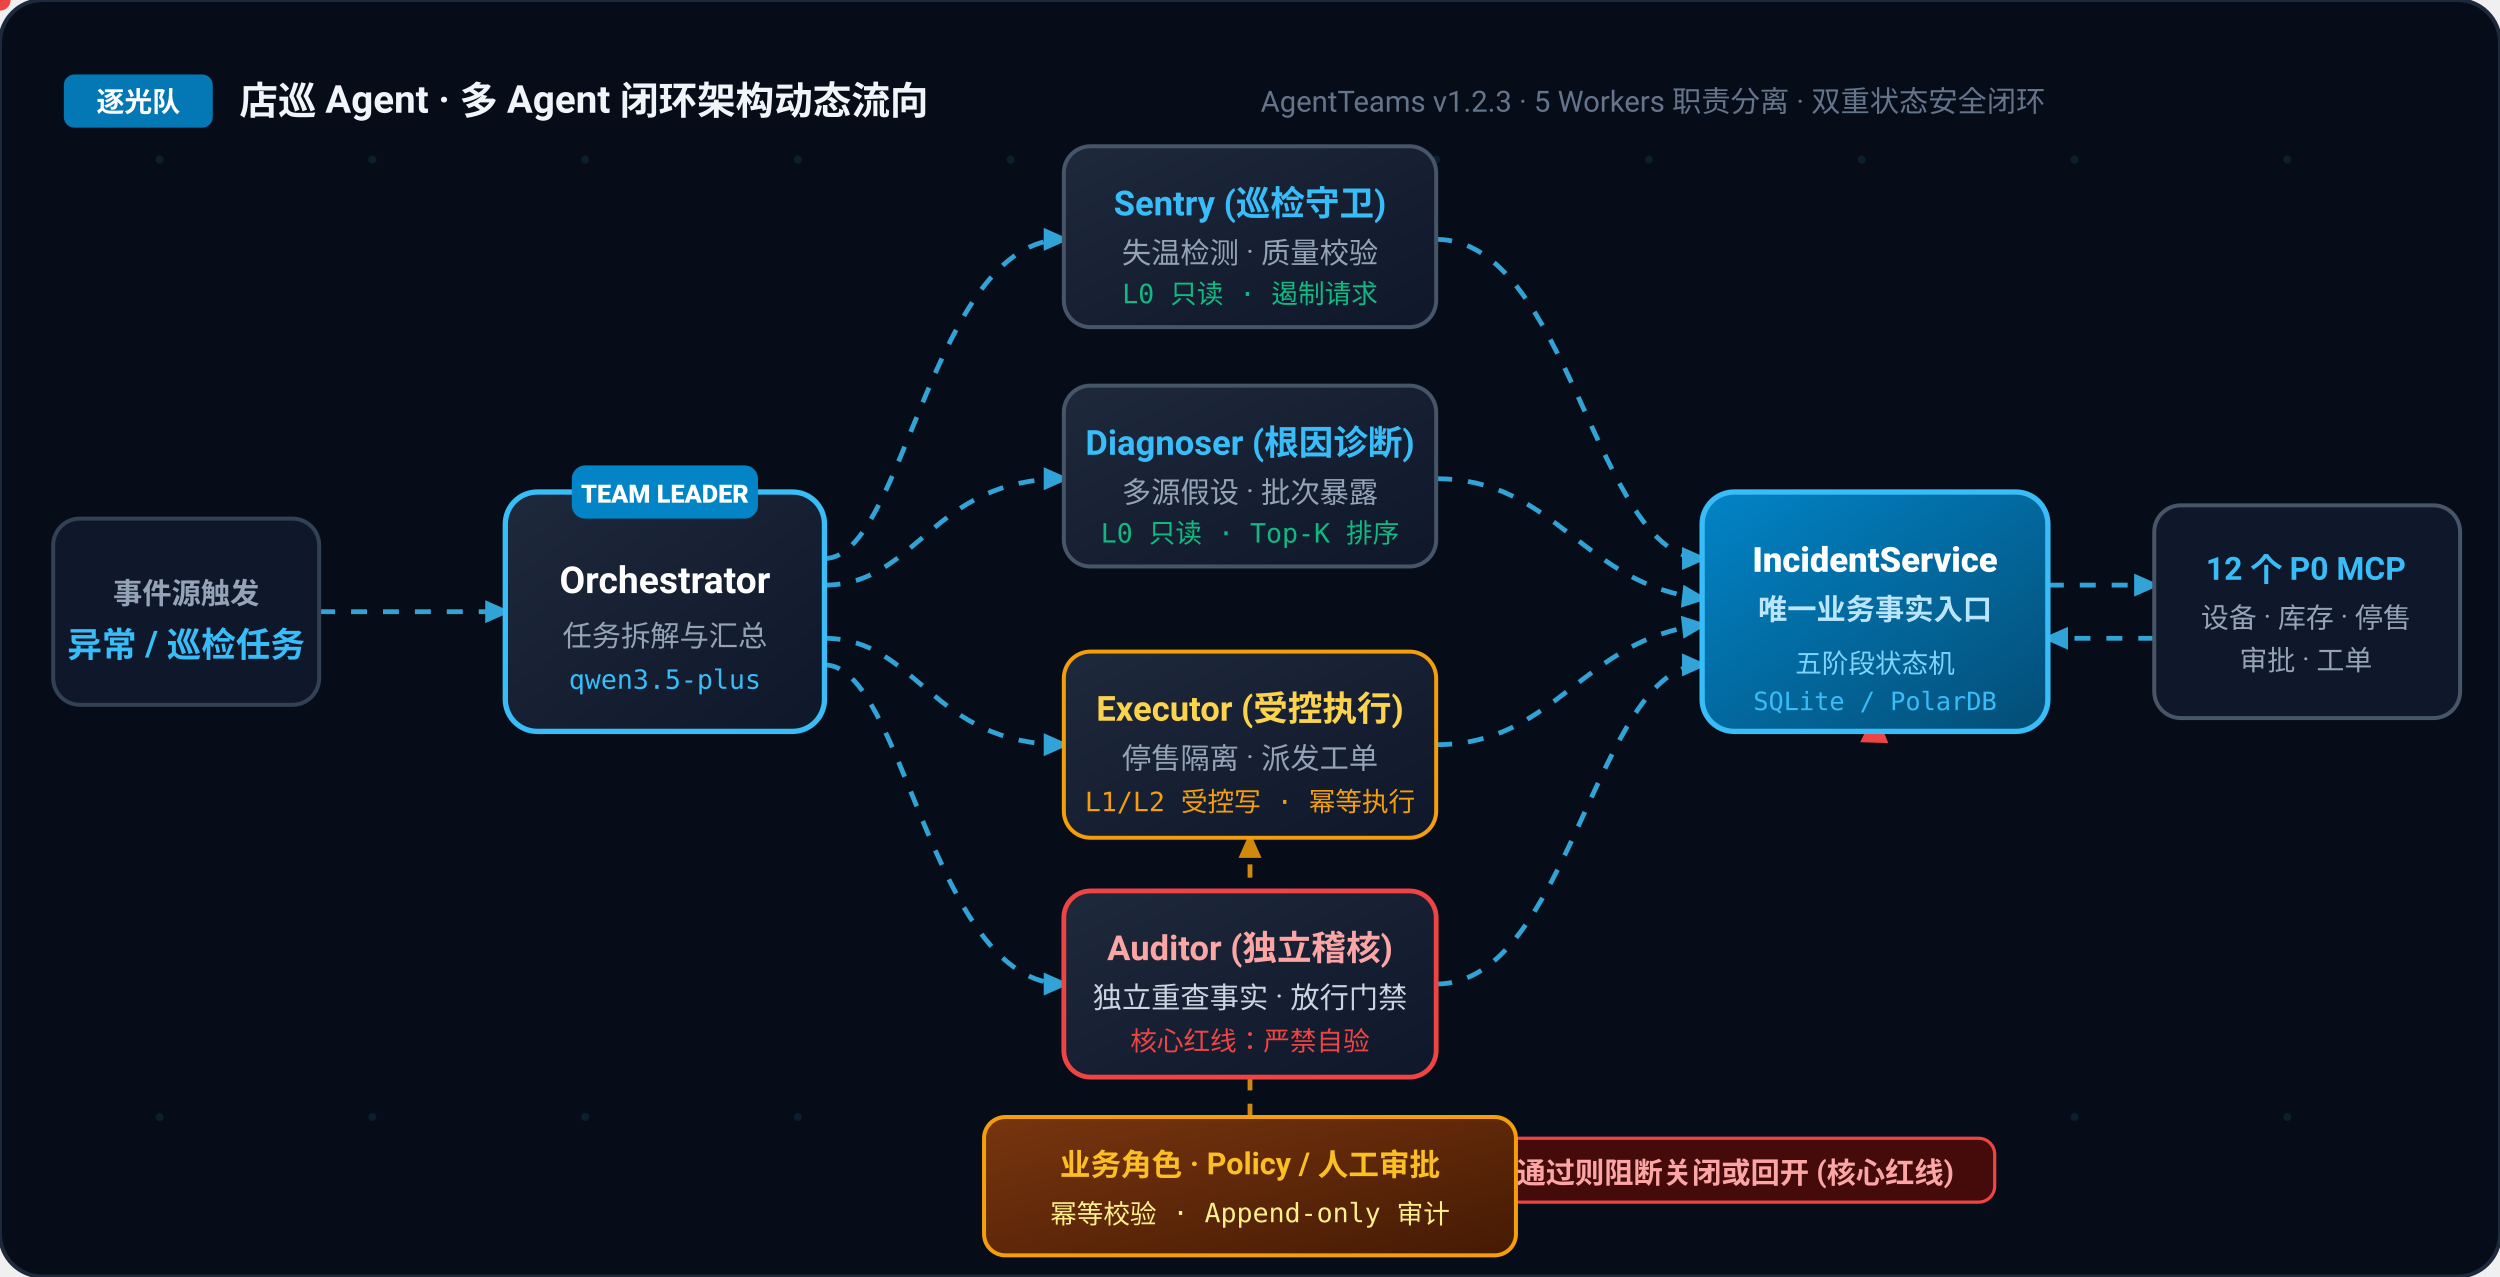
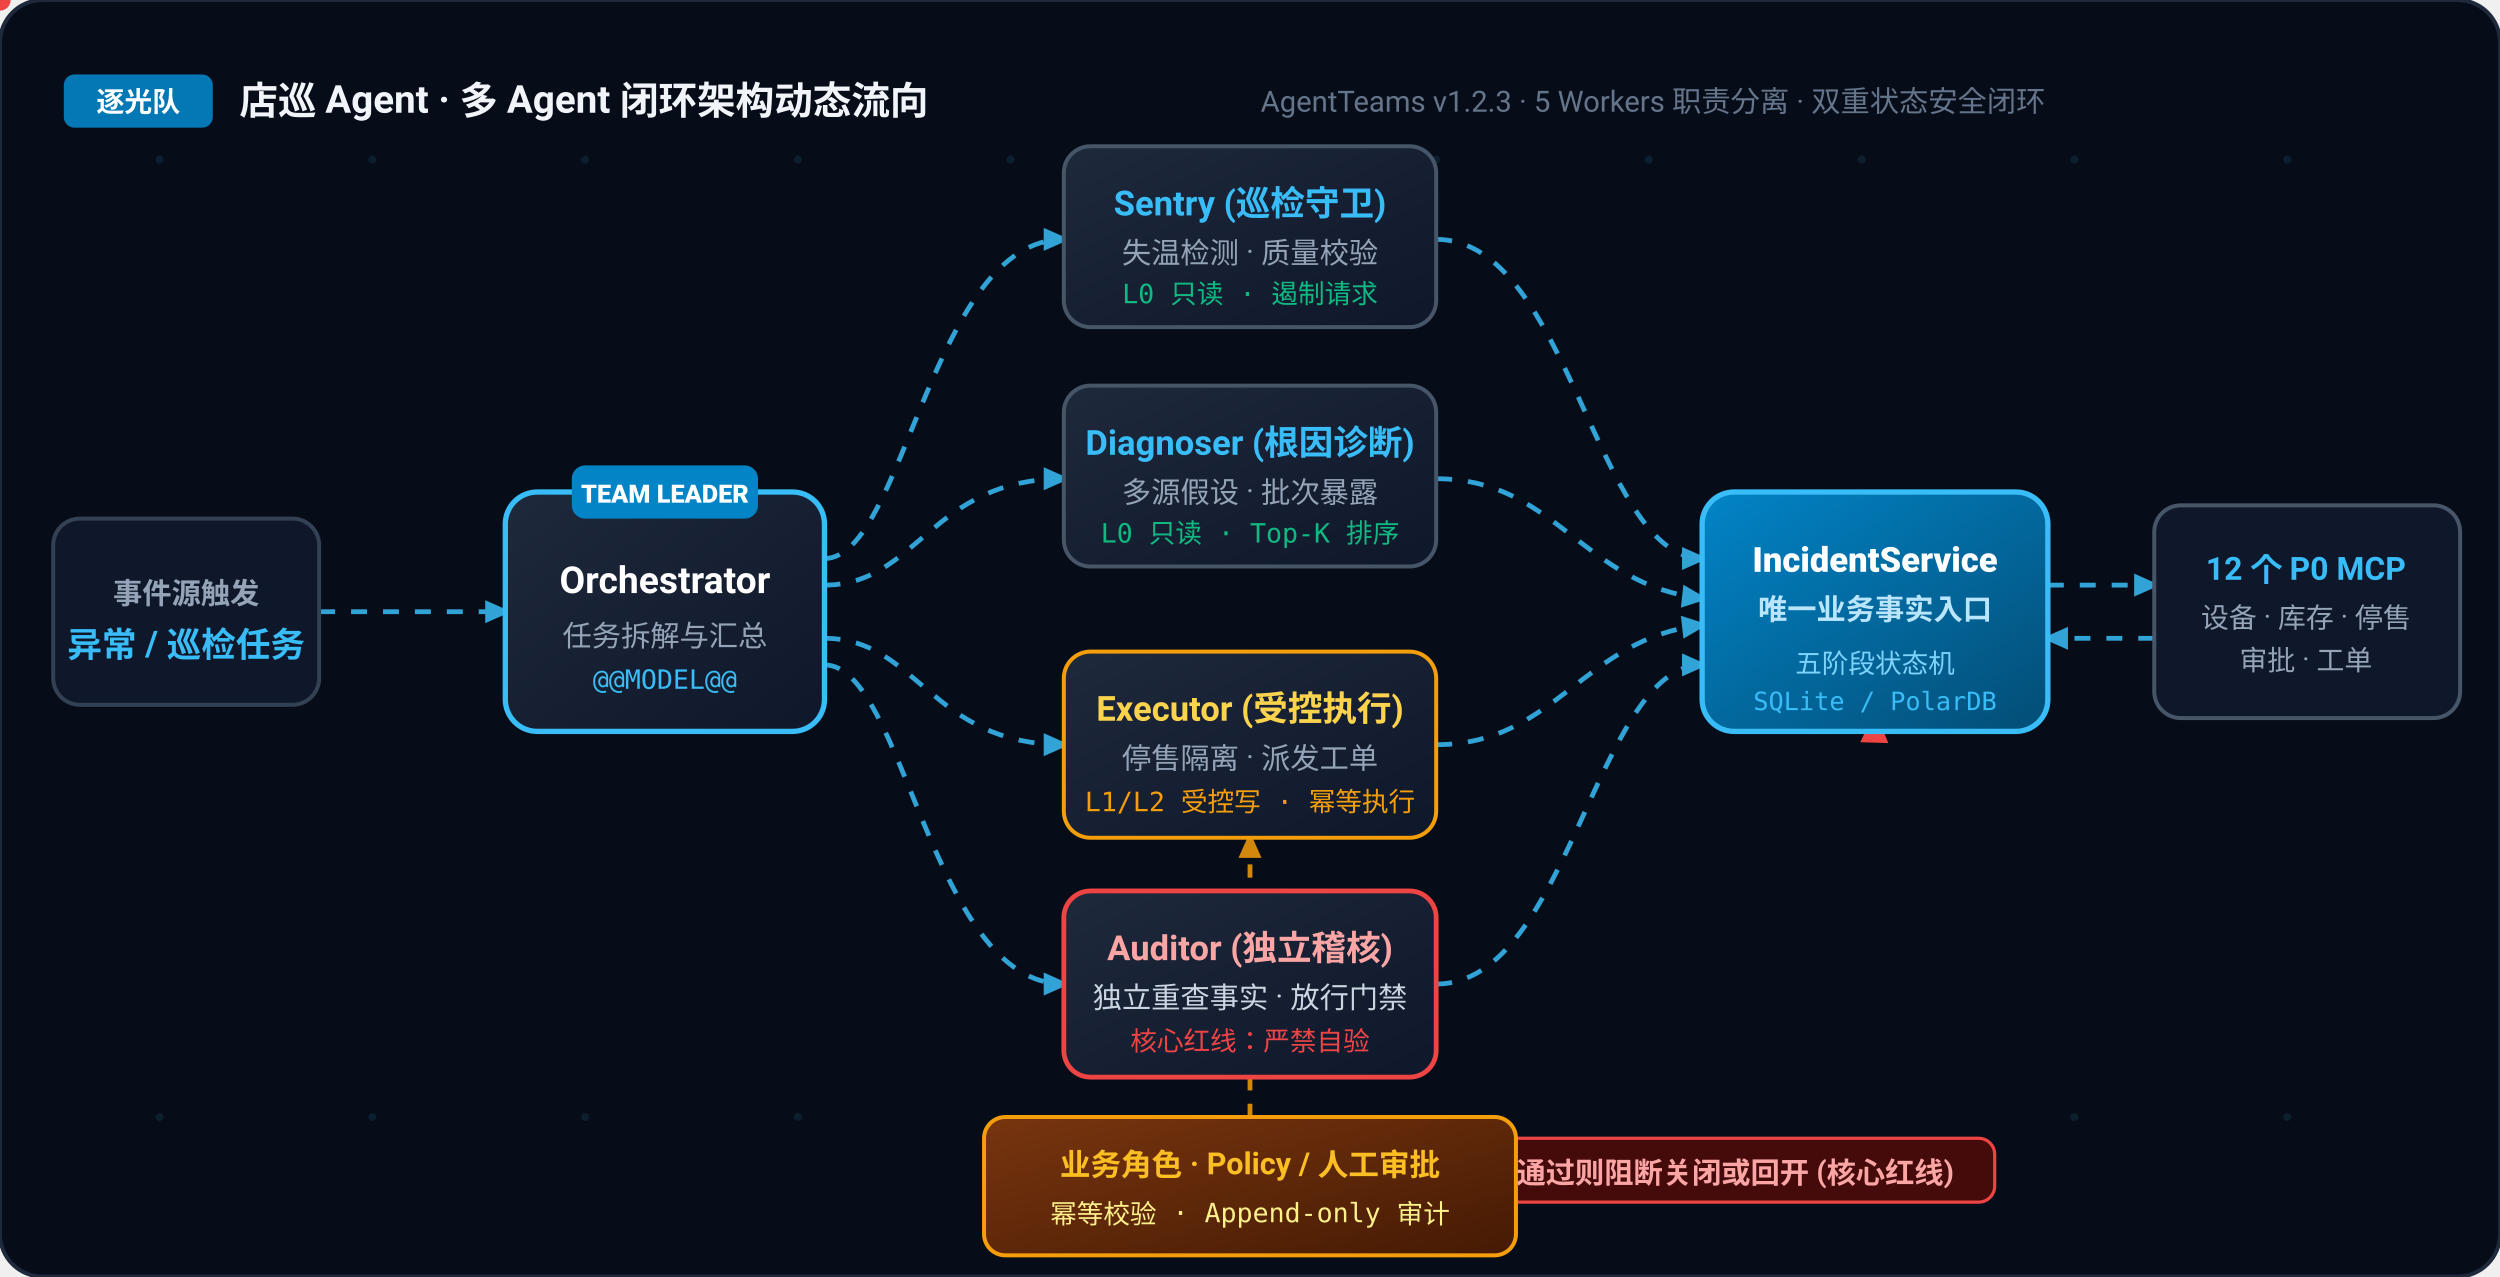
<svg xmlns="http://www.w3.org/2000/svg" viewBox="0 0 940 480" width="100%" height="100%">
  <defs>
    <style>
      @keyframes dashMove {
        from { stroke-dashoffset: 24; }
        to { stroke-dashoffset: 0; }
      }
      @keyframes redlineDash {
        from { stroke-dashoffset: 24; }
        to { stroke-dashoffset: 0; }
      }
      @keyframes redlineGlow {
        0%, 100% { stroke: #ef4444; filter: drop-shadow(0 0 3px #ef4444); }
        50% { stroke: #f87171; filter: drop-shadow(0 0 10px #ef4444); }
      }
      @keyframes nodeGlow {
        0%, 100% { filter: drop-shadow(0 0 4px rgba(56, 189, 248, 0.3)); }
        50% { filter: drop-shadow(0 0 10px rgba(56, 189, 248, 0.7)); }
      }
      .bg-rect { fill: #070d18; }
      .flow-cyan {
        stroke: #38bdf8;
        stroke-width: 1.8;
        stroke-dasharray: 6, 6;
        animation: dashMove 1.2s linear infinite;
        opacity: 0.85;
      }
      .flow-amber {
        stroke: #f59e0b;
        stroke-width: 1.8;
        stroke-dasharray: 5, 5;
        animation: dashMove 1.2s linear infinite;
        opacity: 0.85;
      }
      .flow-redline {
        stroke-width: 2.2;
        stroke-dasharray: 6, 4;
        animation: redlineDash 1s linear infinite, redlineGlow 2s ease-in-out infinite;
      }
      .card-orch {
        animation: nodeGlow 3s ease-in-out infinite;
      }
      .card-core {
        animation: nodeGlow 2.5s ease-in-out infinite;
      }
      text {
        font-family: -apple-system, BlinkMacSystemFont, "Segoe UI", Roboto, "Noto Sans SC", Helvetica, Arial, sans-serif;
      }
      .mono {
        font-family: "JetBrains Mono", "SF Mono", Menlo, Consolas, monospace;
      }
    </style>
    <linearGradient id="g-orch" x1="0" y1="0" x2="1" y2="1">
      <stop offset="0%" stop-color="#1e293b" />
      <stop offset="100%" stop-color="#0f172a" />
    </linearGradient>
    <linearGradient id="g-core" x1="0" y1="0" x2="1" y2="1">
      <stop offset="0%" stop-color="#0284c7" />
      <stop offset="100%" stop-color="#034d75" />
    </linearGradient>
    <linearGradient id="g-guard" x1="0" y1="0" x2="1" y2="1">
      <stop offset="0%" stop-color="#78350f" />
      <stop offset="100%" stop-color="#451a03" />
    </linearGradient>
    <linearGradient id="g-worker" x1="0" y1="0" x2="1" y2="1">
      <stop offset="0%" stop-color="#1e293b" />
      <stop offset="100%" stop-color="#0f172a" />
    </linearGradient>
    <marker id="m-cyan" viewBox="0 0 10 10" refX="7" refY="5" markerWidth="6" markerHeight="6" orient="auto">
      <path d="M 0 1 L 9 5 L 0 9 z" fill="#38bdf8" />
    </marker>
    <marker id="m-amber" viewBox="0 0 10 10" refX="7" refY="5" markerWidth="6" markerHeight="6" orient="auto">
      <path d="M 0 1 L 9 5 L 0 9 z" fill="#f59e0b" />
    </marker>
    <marker id="m-red" viewBox="0 0 10 10" refX="7" refY="5" markerWidth="6" markerHeight="6" orient="auto">
      <path d="M 0 1 L 9 5 L 0 9 z" fill="#ef4444" />
    </marker>
  </defs>
  <rect width="940" height="480" rx="16" class="bg-rect" stroke="#1e293b" stroke-width="1.5" />
  <g opacity="0.1" fill="#38bdf8">
    <circle cx="60" cy="60" r="1.5" />
    <circle cx="140" cy="60" r="1.5" />
    <circle cx="220" cy="60" r="1.5" />
    <circle cx="300" cy="60" r="1.5" />
    <circle cx="380" cy="60" r="1.5" />
    <circle cx="460" cy="60" r="1.5" />
    <circle cx="540" cy="60" r="1.5" />
    <circle cx="620" cy="60" r="1.5" />
    <circle cx="700" cy="60" r="1.5" />
    <circle cx="780" cy="60" r="1.5" />
    <circle cx="860" cy="60" r="1.5" />
    <circle cx="60" cy="420" r="1.5" />
    <circle cx="140" cy="420" r="1.5" />
    <circle cx="220" cy="420" r="1.5" />
    <circle cx="300" cy="420" r="1.5" />
    <circle cx="780" cy="420" r="1.5" />
    <circle cx="860" cy="420" r="1.5" />
  </g>
  <g transform="translate(24, 28)">
    <rect x="0" y="0" width="56" height="20" rx="4" fill="#0284c7" opacity="0.9" />
    <text x="28" y="14" fill="#ffffff" font-size="10.5" font-weight="800" text-anchor="middle">逐光队</text>
    <text x="66" y="15" fill="#f1f5f9" font-size="14.5" font-weight="700">店巡 Agent · 多 Agent 闭环架构动态流向</text>
    <text x="450" y="14" fill="#64748b" font-size="11">AgentTeams v1.2.3 · 5 Workers 职责分离 · 双重状态安全闭环</text>
  </g>
  <g id="paths">
    <path id="p-in-orch" d="M 120 230 L 190 230" fill="none" class="flow-cyan" marker-end="url(#m-cyan)" />
    <path id="p-orch-sen" d="M 310 210 C 340 210, 350 90, 400 90" fill="none" class="flow-cyan" marker-end="url(#m-cyan)" />
    <path id="p-orch-dia" d="M 310 220 C 345 220, 350 180, 400 180" fill="none" class="flow-cyan" marker-end="url(#m-cyan)" />
    <path id="p-orch-exe" d="M 310 240 C 345 240, 350 280, 400 280" fill="none" class="flow-cyan" marker-end="url(#m-cyan)" />
    <path id="p-orch-aud" d="M 310 250 C 340 250, 350 370, 400 370" fill="none" class="flow-cyan" marker-end="url(#m-cyan)" />
    <path id="p-sen-core" d="M 540 90 C 590 90, 600 210, 640 210" fill="none" class="flow-cyan" marker-end="url(#m-cyan)" />
    <path id="p-dia-core" d="M 540 180 C 585 180, 595 220, 640 225" fill="none" class="flow-cyan" marker-end="url(#m-cyan)" />
    <path id="p-exe-core" d="M 540 280 C 585 280, 595 240, 640 235" fill="none" class="flow-cyan" marker-end="url(#m-cyan)" />
    <path id="p-aud-core" d="M 540 370 C 590 370, 600 250, 640 250" fill="none" class="flow-cyan" marker-end="url(#m-cyan)" />

     MCP --&gt;
    <path id="p-core-mcp" d="M 770 220 L 810 220" fill="none" class="flow-cyan" marker-end="url(#m-cyan)" />
    <path id="p-mcp-core" d="M 810 240 L 770 240" fill="none" class="flow-cyan" marker-end="url(#m-cyan)" />
    <path id="p-guard-exe" d="M 470 430 L 470 315" fill="none" class="flow-amber" marker-end="url(#m-amber)" />
    <path id="p-aud-block" d="M 470 395 C 470 435, 700 435, 705 270" fill="none" class="flow-redline" marker-end="url(#m-red)" />
  </g>
  <g id="particles">
    <circle r="3.5" fill="#38bdf8">
      <animateMotion dur="2.2s" repeatCount="indefinite" path="M 120 230 L 190 230" />
    </circle>
    <circle r="3.5" fill="#38bdf8">
      <animateMotion dur="2.8s" repeatCount="indefinite" path="M 310 210 C 340 210, 350 90, 400 90" />
    </circle>
    <circle r="3.5" fill="#38bdf8">
      <animateMotion dur="2.8s" begin="0.7s" repeatCount="indefinite" path="M 310 220 C 345 220, 350 180, 400 180" />
    </circle>
    <circle r="3.5" fill="#38bdf8">
      <animateMotion dur="2.8s" begin="1.4s" repeatCount="indefinite" path="M 310 240 C 345 240, 350 280, 400 280" />
    </circle>
    <circle r="3.5" fill="#38bdf8">
      <animateMotion dur="2.8s" begin="2.1s" repeatCount="indefinite" path="M 310 250 C 340 250, 350 370, 400 370" />
    </circle>
    <circle r="3.5" fill="#38bdf8">
      <animateMotion dur="2.6s" begin="0.3s" repeatCount="indefinite" path="M 540 90 C 590 90, 600 210, 640 210" />
    </circle>
    <circle r="3.5" fill="#38bdf8">
      <animateMotion dur="2.6s" begin="1.1s" repeatCount="indefinite" path="M 540 180 C 585 180, 595 220, 640 225" />
    </circle>
    <circle r="3.5" fill="#38bdf8">
      <animateMotion dur="2.6s" begin="1.8s" repeatCount="indefinite" path="M 540 280 C 585 280, 595 240, 640 235" />
    </circle>
    <circle r="3.5" fill="#38bdf8">
      <animateMotion dur="2.6s" begin="2.4s" repeatCount="indefinite" path="M 540 370 C 590 370, 600 250, 640 250" />
    </circle>

     MCP --&gt;
    <circle r="3.5" fill="#38bdf8">
      <animateMotion dur="2.0s" repeatCount="indefinite" path="M 770 220 L 810 220" />
    </circle>
    <circle r="3.5" fill="#7dd3fc">
      <animateMotion dur="2.0s" begin="1.0s" repeatCount="indefinite" path="M 810 240 L 770 240" />
    </circle>
    <circle r="3.5" fill="#f59e0b">
      <animateMotion dur="2.4s" repeatCount="indefinite" path="M 470 430 L 470 315" />
    </circle>
    <circle r="4" fill="#ef4444">
      <animateMotion dur="2.5s" repeatCount="indefinite" path="M 470 395 C 470 435, 700 435, 705 270" />
    </circle>
  </g>
  <g transform="translate(540, 440)">
    <rect x="-10" y="-12" width="220" height="24" rx="6" fill="#450a0a" stroke="#ef4444" stroke-width="1.2" />
    <text x="100" y="4.5" fill="#fca5a5" font-size="11" font-weight="700" text-anchor="middle">
      ⚠ 未通过则阻断关闭或回开 (核心红线)
    </text>
  </g>
  <g transform="translate(395, 325)">
    <text x="75" y="24" fill="#fcd34d" font-size="10.5" font-weight="600" text-anchor="middle">
      约束写权限
    </text>
  </g>
  <g id="node-input" transform="translate(20, 195)">
    <rect width="100" height="70" rx="10" fill="#0f172a" stroke="#334155" stroke-width="1.5" />
    <text x="50" y="32" fill="#94a3b8" font-size="11" font-weight="600" text-anchor="middle">事件源触发</text>
    <text x="50" y="52" fill="#38bdf8" font-size="13" font-weight="700" text-anchor="middle">异常 / 巡检任务</text>
  </g>
  <g id="node-orch" class="card-orch" transform="translate(190, 185)">
    <rect width="120" height="90" rx="12" fill="url(#g-orch)" stroke="#38bdf8" stroke-width="2" />
    <rect x="25" y="-10" width="70" height="20" rx="5" fill="#0284c7" />
    <text x="60" y="4" fill="#ffffff" font-size="9.5" font-weight="800" text-anchor="middle">TEAM LEADER</text>
    <text x="60" y="38" fill="#ffffff" font-size="14" font-weight="700" text-anchor="middle">Orchestrator</text>
    <text x="60" y="58" fill="#94a3b8" font-size="11" text-anchor="middle">任务拆解与汇总</text>
-     <text x="60" y="74" fill="#38bdf8" font-size="10" class="mono" text-anchor="middle">qwen3.5-plus</text>
+     <text x="60" y="74" fill="#38bdf8" font-size="10" class="mono" text-anchor="middle">@@MODEL@@</text>
  </g>
  <g id="node-sentry" transform="translate(400, 55)">
    <rect width="140" height="68" rx="10" fill="url(#g-worker)" stroke="#475569" stroke-width="1.5" />
    <text x="70" y="26" fill="#38bdf8" font-size="13" font-weight="700" text-anchor="middle">Sentry (巡检守卫)</text>
    <text x="70" y="44" fill="#94a3b8" font-size="11" text-anchor="middle">失温检测 · 质量校验</text>
    <text x="70" y="59" fill="#10b981" font-size="10" class="mono" text-anchor="middle">L0 只读 · 遏制请求</text>
  </g>
  <g id="node-diag" transform="translate(400, 145)">
    <rect width="140" height="68" rx="10" fill="url(#g-worker)" stroke="#475569" stroke-width="1.5" />
    <text x="70" y="26" fill="#38bdf8" font-size="13" font-weight="700" text-anchor="middle">Diagnoser (根因诊断)</text>
    <text x="70" y="44" fill="#94a3b8" font-size="11" text-anchor="middle">多源假设 · 批次暴露</text>
    <text x="70" y="59" fill="#10b981" font-size="10" class="mono" text-anchor="middle">L0 只读 · Top-K 排序</text>
  </g>
  <g id="node-exec" transform="translate(400, 245)">
    <rect width="140" height="70" rx="10" fill="url(#g-worker)" stroke="#f59e0b" stroke-width="1.5" />
    <text x="70" y="26" fill="#fcd34d" font-size="13" font-weight="700" text-anchor="middle">Executor (受控执行)</text>
    <text x="70" y="44" fill="#94a3b8" font-size="11" text-anchor="middle">停售隔离 · 派发工单</text>
    <text x="70" y="60" fill="#f59e0b" font-size="10" class="mono" text-anchor="middle">L1/L2 受控写 · 幂等执行</text>
  </g>
  <g id="node-audit" transform="translate(400, 335)">
    <rect width="140" height="70" rx="10" fill="url(#g-worker)" stroke="#ef4444" stroke-width="1.8" />
    <text x="70" y="26" fill="#fca5a5" font-size="13" font-weight="700" text-anchor="middle">Auditor (独立稽核)</text>
    <text x="70" y="44" fill="#cbd5e1" font-size="11" text-anchor="middle">独立重查事实 · 放行门禁</text>
    <text x="70" y="60" fill="#ef4444" font-size="10" class="mono" text-anchor="middle">核心红线：严禁自验</text>
  </g>
  <g id="node-guard" transform="translate(370, 420)">
    <rect width="200" height="52" rx="8" fill="url(#g-guard)" stroke="#f59e0b" stroke-width="1.5" />
    <text x="100" y="22" fill="#fbbf24" font-size="11.5" font-weight="700" text-anchor="middle">业务角色 · Policy / 人工审批</text>
    <text x="100" y="40" fill="#fef08a" font-size="10" class="mono" text-anchor="middle">幂等校验 · Append-only 审计</text>
  </g>
  <g id="node-core" class="card-core" transform="translate(640, 185)">
    <rect width="130" height="90" rx="12" fill="url(#g-core)" stroke="#38bdf8" stroke-width="2" />
    <text x="65" y="30" fill="#ffffff" font-size="13" font-weight="800" text-anchor="middle">IncidentService</text>
    <text x="65" y="48" fill="#bae6fd" font-size="11" font-weight="600" text-anchor="middle">唯一业务事实入口</text>
    <text x="65" y="68" fill="#7dd3fc" font-size="10" text-anchor="middle">五阶段状态机</text>
    <text x="65" y="82" fill="#38bdf8" font-size="9.5" class="mono" text-anchor="middle">SQLite / PolarDB</text>
  </g>
  <g id="node-mcp" transform="translate(810, 190)">
    <rect width="115" height="80" rx="10" fill="#0f172a" stroke="#475569" stroke-width="1.5" />
    <text x="57" y="28" fill="#38bdf8" font-size="12" font-weight="700" text-anchor="middle">12 个 P0 MCP</text>
    <text x="57" y="46" fill="#94a3b8" font-size="10.5" text-anchor="middle">设备 · 库存 · 停售</text>
    <text x="57" y="62" fill="#94a3b8" font-size="10.5" text-anchor="middle">审批 · 工单</text>
  </g>
</svg>
